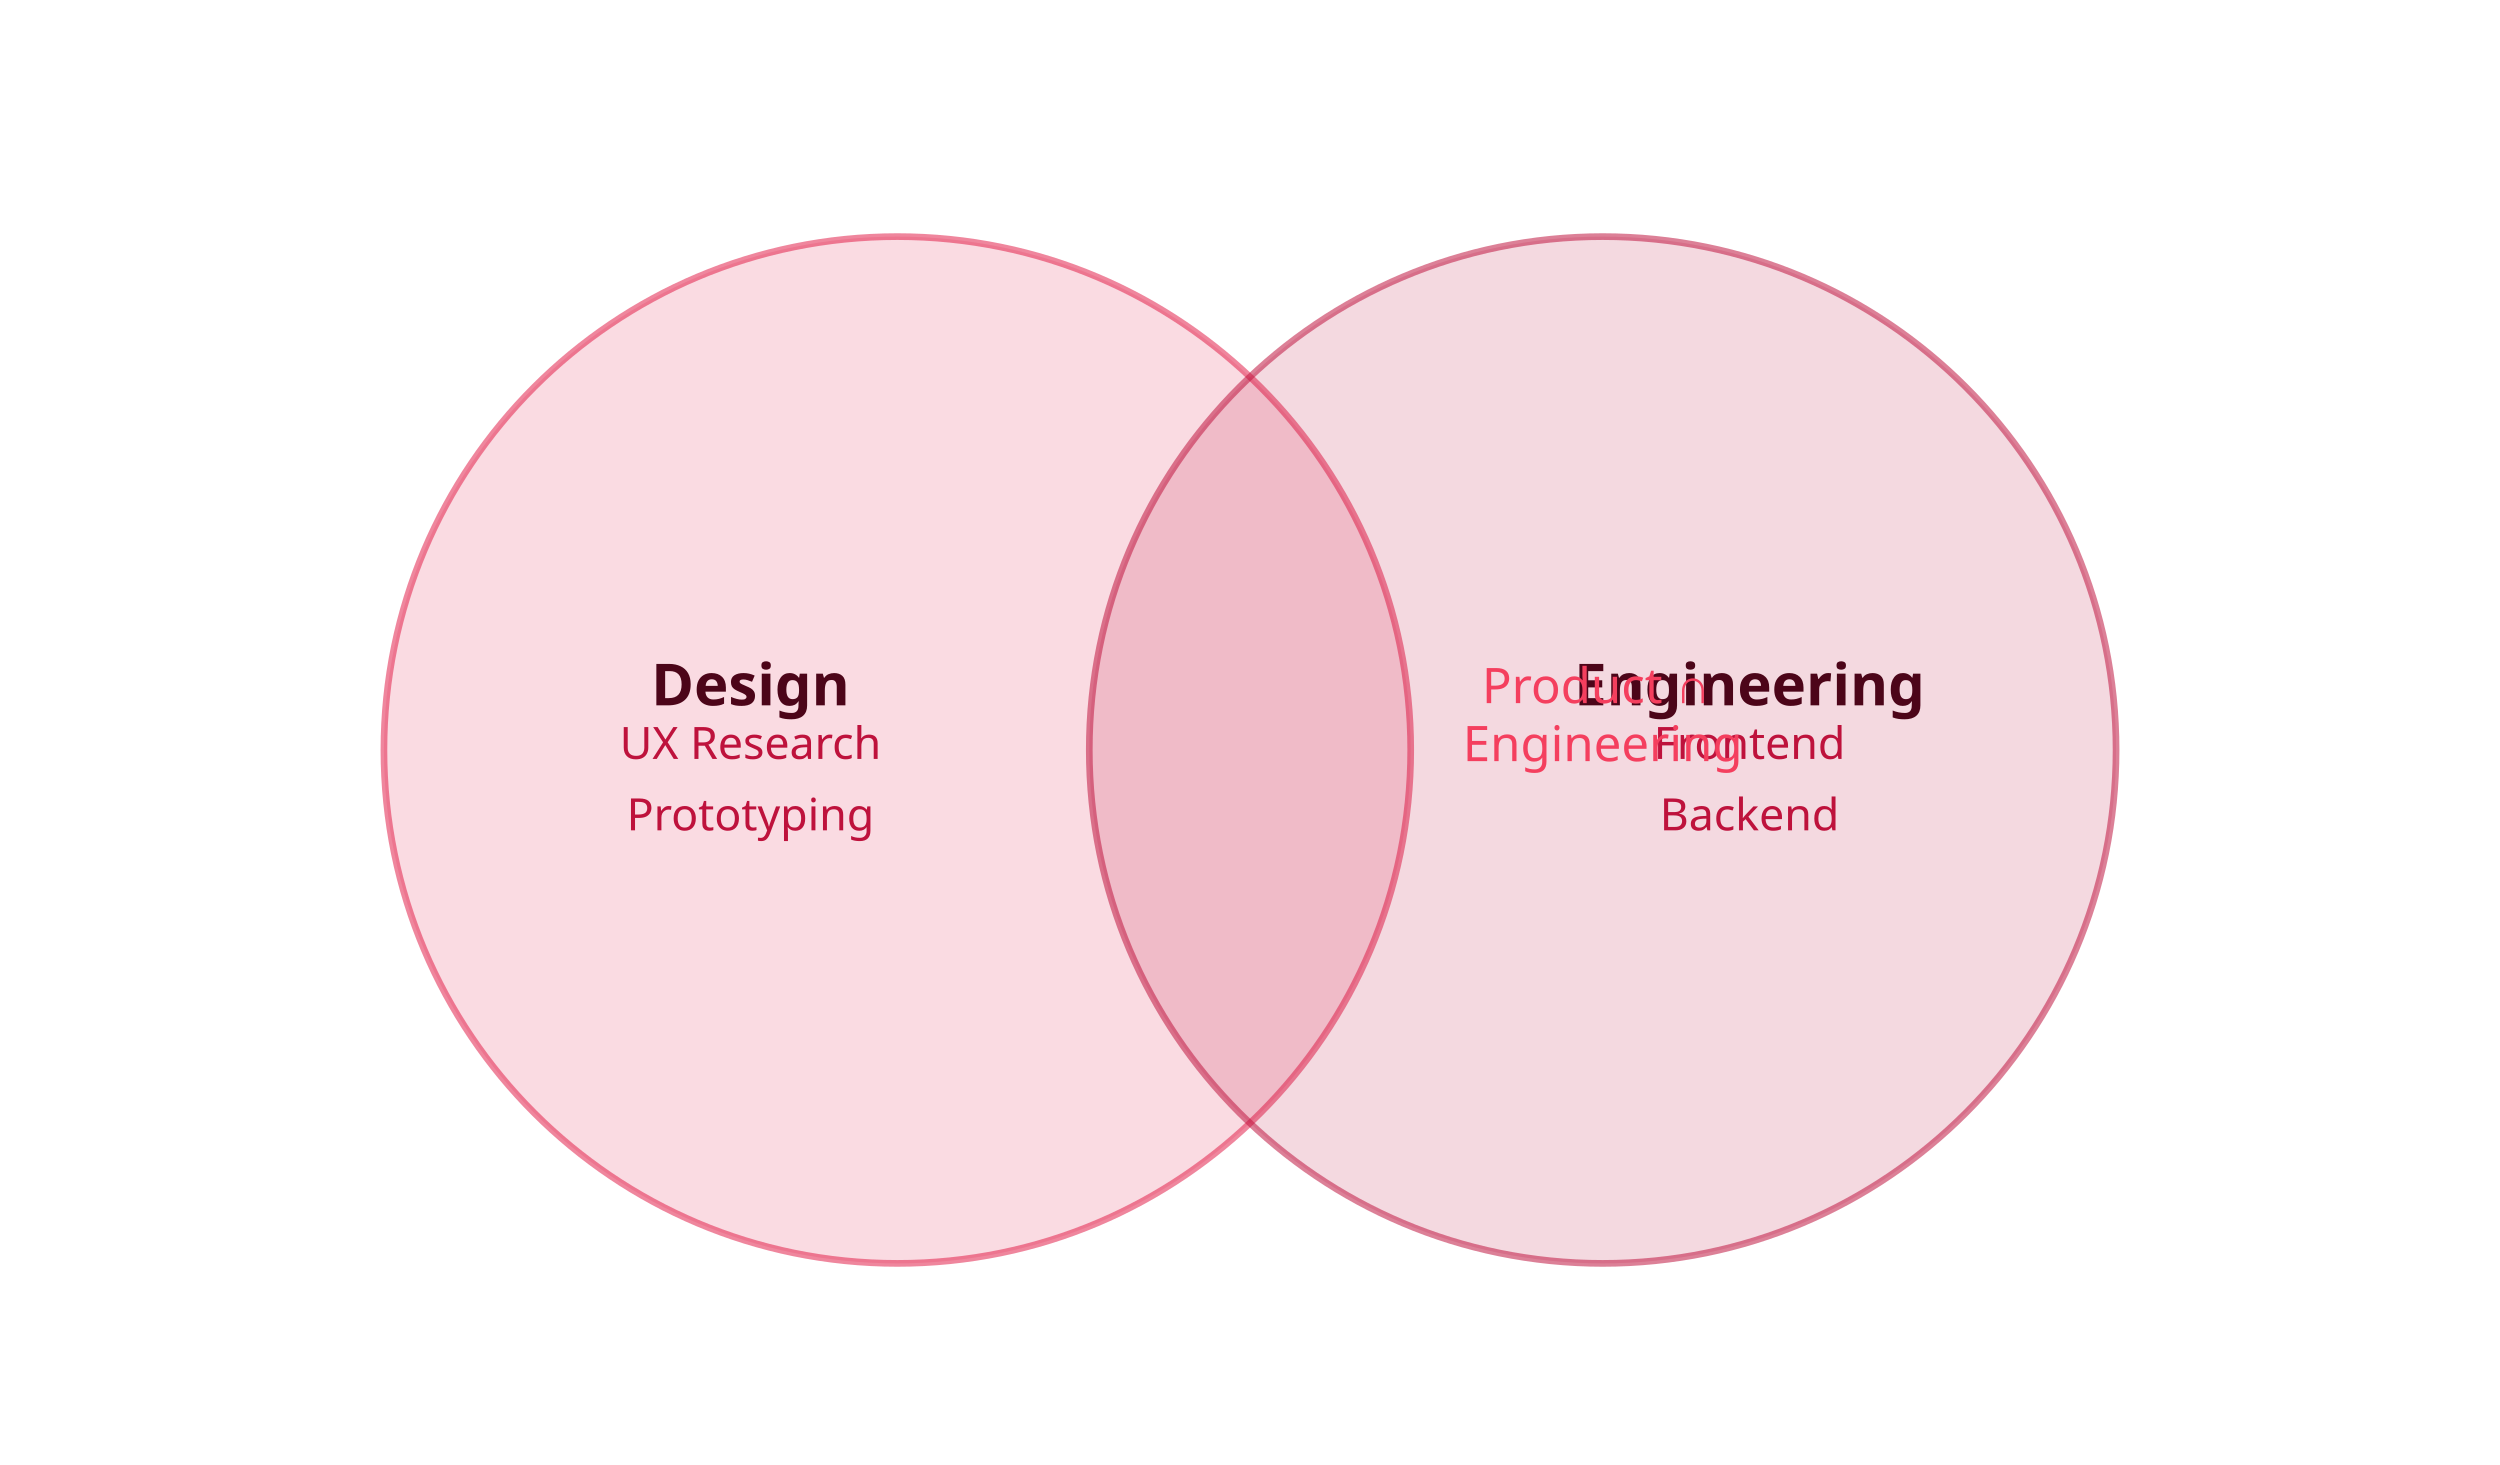
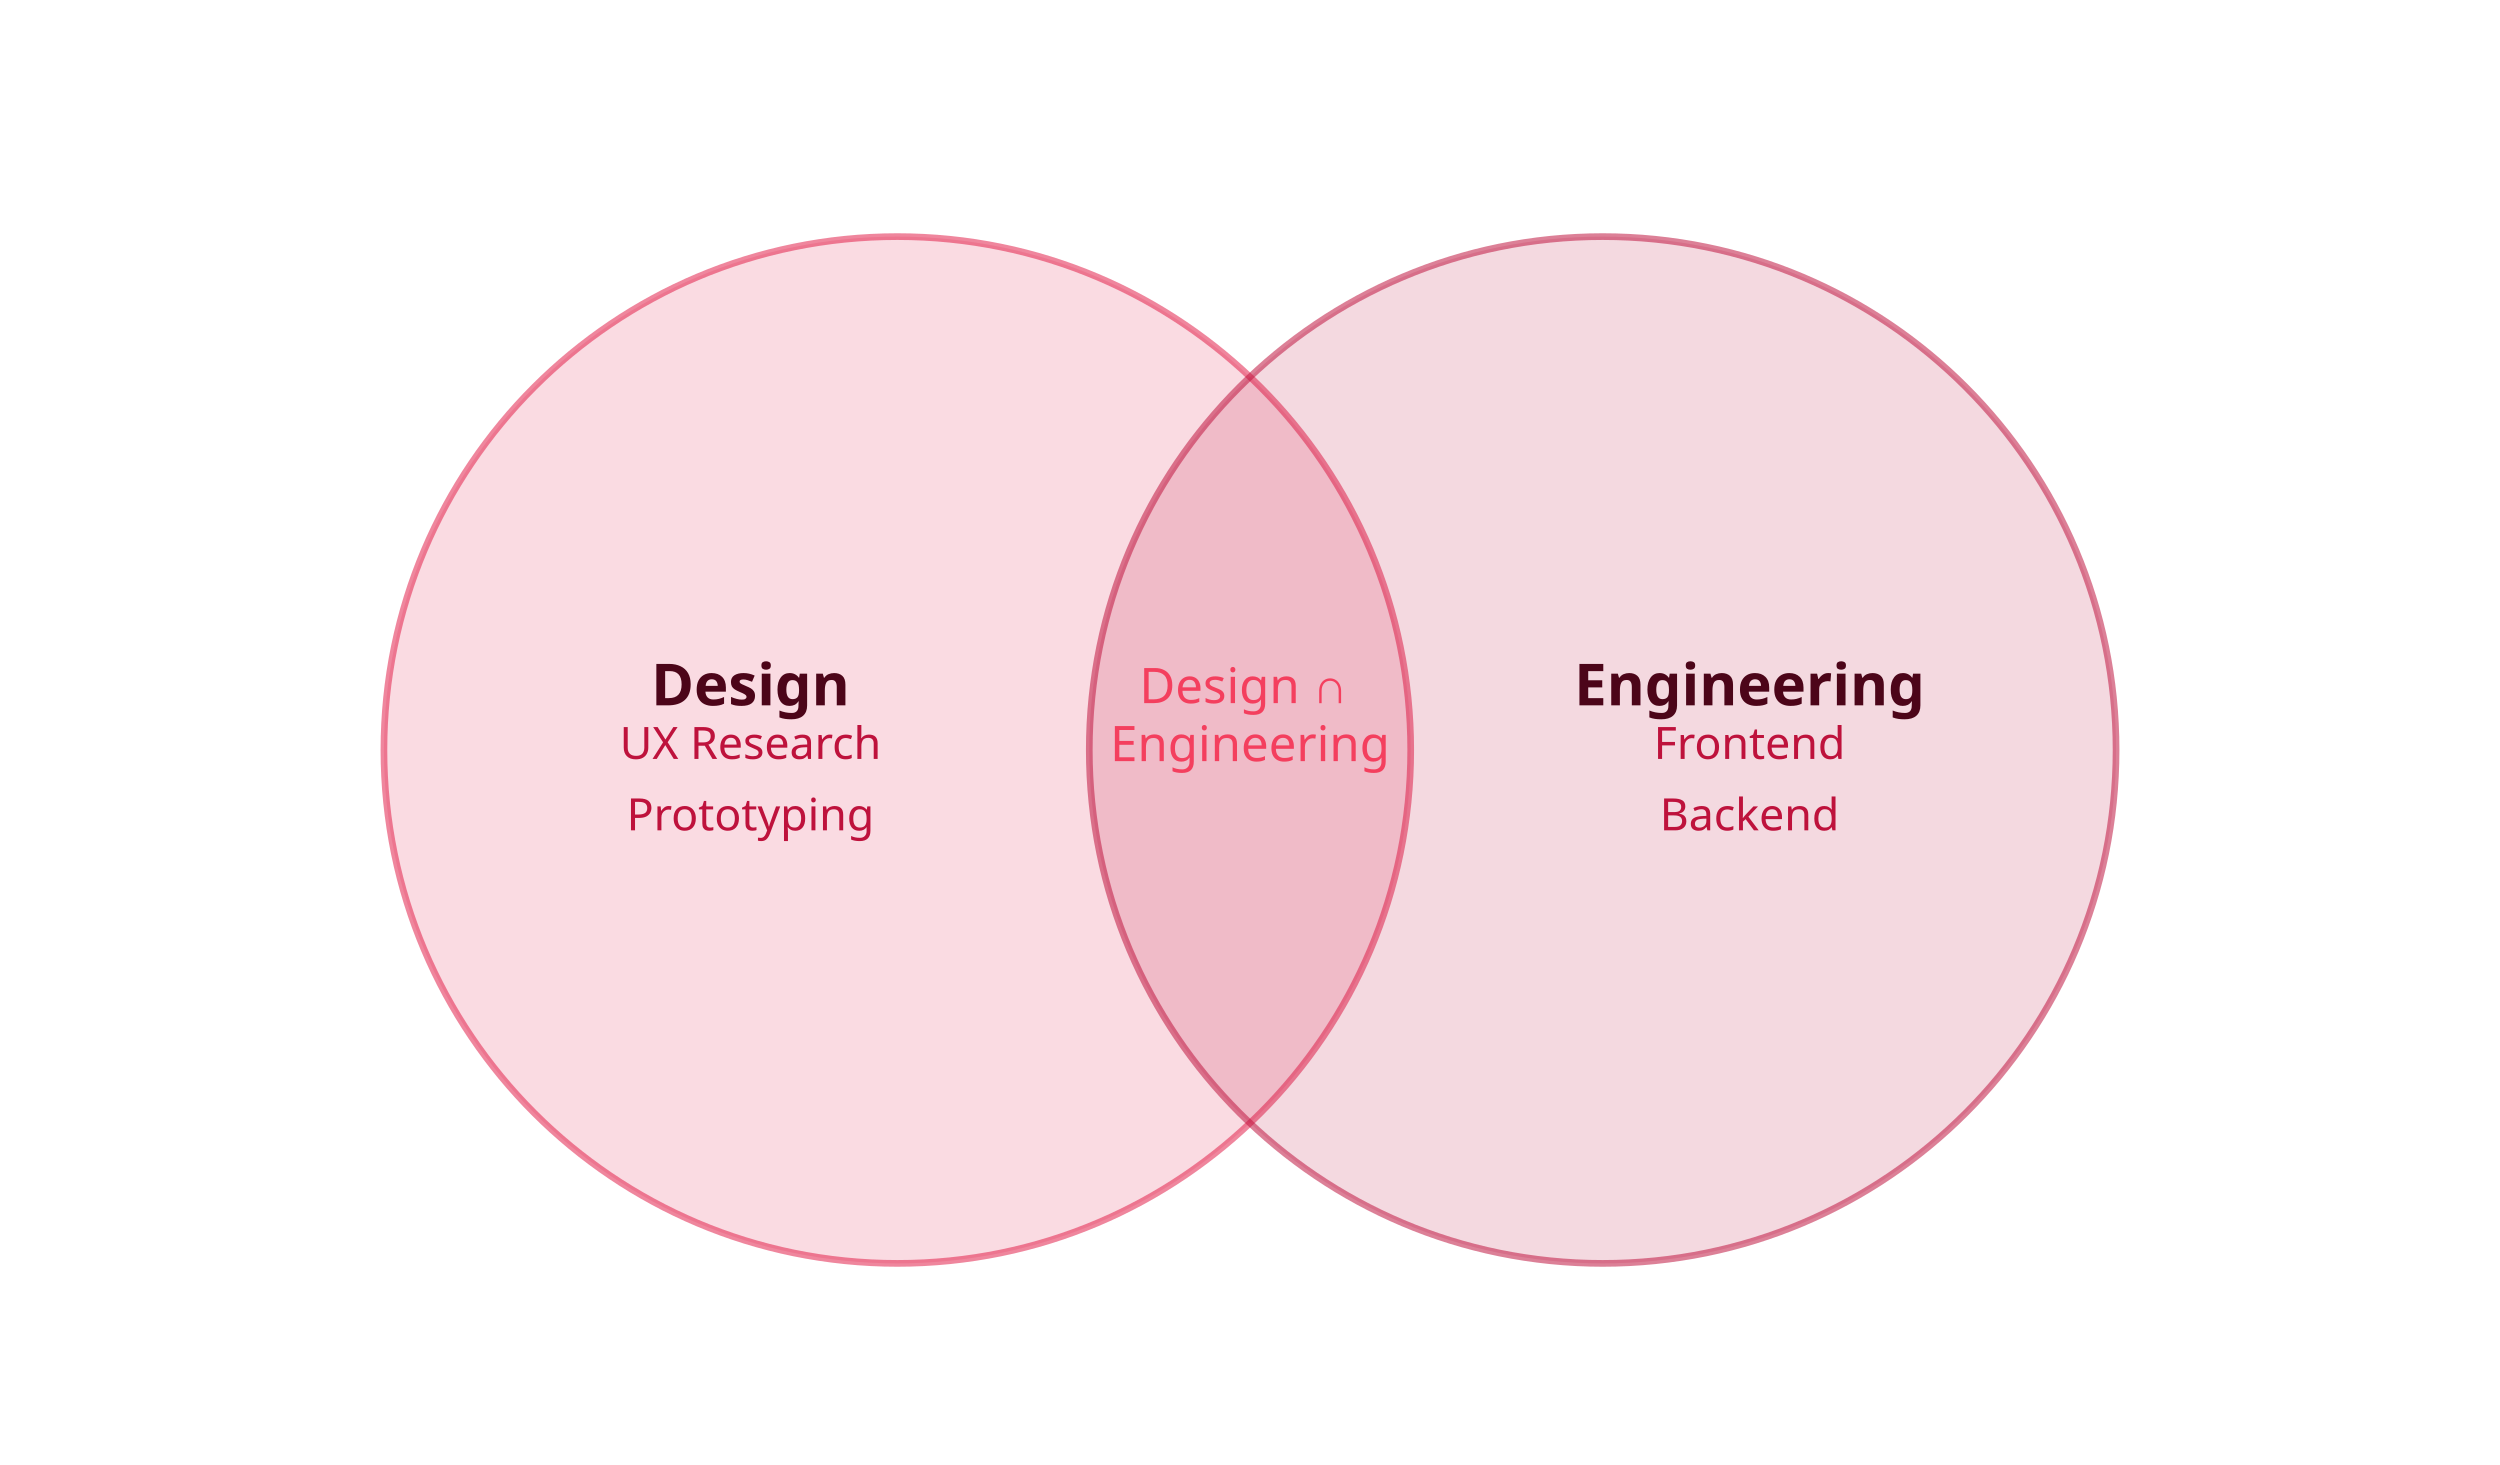
- <svg xmlns="http://www.w3.org/2000/svg" data-mdart-scope="mdart-s1h0cfm3" viewBox="0 0 560 328" style="width:100%;height:auto;background:#fff1f2;border-radius:8px">
-   <style>@keyframes mdart-s1h0cfm3-mdart-enter{from{opacity:0}to{opacity:1}}@keyframes mdart-s1h0cfm3-mdart-bar-grow{from{transform:matrix(0,0,0,1,0,0)}to{transform:matrix(1,0,0,1,0,0)}}@keyframes mdart-s1h0cfm3-mdart-stroke-grow{from{stroke-dashoffset:1}to{stroke-dashoffset:0}}@keyframes mdart-s1h0cfm3-mdart-marker-pop{from{opacity:0}to{opacity:1}}@keyframes mdart-s1h0cfm3-mdart-bright-loop{0%,100%{filter:brightness(1.4) saturate(1.25) drop-shadow(0 0 6px rgba(255,255,255,.4))}22.6%{filter:brightness(1) saturate(1)}93.1%{filter:brightness(1) saturate(1)}}[data-mdart-scope="mdart-s1h0cfm3"] .mdart-n0{animation:mdart-s1h0cfm3-mdart-enter 768ms ease-out 0ms 1 both}[data-mdart-scope="mdart-s1h0cfm3"] .mdart-n0 rect:not(.mdart-no-glow),[data-mdart-scope="mdart-s1h0cfm3"] .mdart-n0 circle:not(.mdart-no-glow),[data-mdart-scope="mdart-s1h0cfm3"] .mdart-n0 polygon:not(.mdart-no-glow),[data-mdart-scope="mdart-s1h0cfm3"] .mdart-n0 ellipse:not(.mdart-no-glow){animation:mdart-s1h0cfm3-mdart-bright-loop 7200ms ease-in-out 3802ms infinite}[data-mdart-scope="mdart-s1h0cfm3"] .mdart-n0 .mdart-glow-text{animation:mdart-s1h0cfm3-mdart-bright-loop 7200ms ease-in-out 3802ms infinite}[data-mdart-scope="mdart-s1h0cfm3"] .mdart-n0 .mdart-glow-stroke{animation:mdart-s1h0cfm3-mdart-bright-loop 7200ms ease-in-out 3802ms infinite}[data-mdart-scope="mdart-s1h0cfm3"] .mdart-n0 .mdart-bar-grow{transform-box:fill-box;transform-origin:left center;animation:mdart-s1h0cfm3-mdart-bar-grow 900ms ease-out 576ms 1 both}[data-mdart-scope="mdart-s1h0cfm3"] .mdart-n0 .mdart-stroke-grow{stroke-dasharray:1;stroke-dashoffset:1;animation:mdart-s1h0cfm3-mdart-stroke-grow 900ms ease-out 576ms 1 both}[data-mdart-scope="mdart-s1h0cfm3"] .mdart-n0 .mdart-marker-pop{opacity:0;animation:mdart-s1h0cfm3-mdart-marker-pop 180ms ease-out 1476ms 1 both}[data-mdart-scope="mdart-s1h0cfm3"] .mdart-arr-n0{animation:mdart-s1h0cfm3-mdart-enter 768ms ease-out 0ms 1 both}[data-mdart-scope="mdart-s1h0cfm3"] .mdart-n1{animation:mdart-s1h0cfm3-mdart-enter 768ms ease-out 1067ms 1 both}[data-mdart-scope="mdart-s1h0cfm3"] .mdart-n1 rect:not(.mdart-no-glow),[data-mdart-scope="mdart-s1h0cfm3"] .mdart-n1 circle:not(.mdart-no-glow),[data-mdart-scope="mdart-s1h0cfm3"] .mdart-n1 polygon:not(.mdart-no-glow),[data-mdart-scope="mdart-s1h0cfm3"] .mdart-n1 ellipse:not(.mdart-no-glow){animation:mdart-s1h0cfm3-mdart-bright-loop 7200ms ease-in-out 5602ms infinite}[data-mdart-scope="mdart-s1h0cfm3"] .mdart-n1 .mdart-glow-text{animation:mdart-s1h0cfm3-mdart-bright-loop 7200ms ease-in-out 5602ms infinite}[data-mdart-scope="mdart-s1h0cfm3"] .mdart-n1 .mdart-glow-stroke{animation:mdart-s1h0cfm3-mdart-bright-loop 7200ms ease-in-out 5602ms infinite}[data-mdart-scope="mdart-s1h0cfm3"] .mdart-n1 .mdart-bar-grow{transform-box:fill-box;transform-origin:left center;animation:mdart-s1h0cfm3-mdart-bar-grow 900ms ease-out 1643ms 1 both}[data-mdart-scope="mdart-s1h0cfm3"] .mdart-n1 .mdart-stroke-grow{stroke-dasharray:1;stroke-dashoffset:1;animation:mdart-s1h0cfm3-mdart-stroke-grow 900ms ease-out 1643ms 1 both}[data-mdart-scope="mdart-s1h0cfm3"] .mdart-n1 .mdart-marker-pop{opacity:0;animation:mdart-s1h0cfm3-mdart-marker-pop 180ms ease-out 2543ms 1 both}[data-mdart-scope="mdart-s1h0cfm3"] .mdart-arr-n1{animation:mdart-s1h0cfm3-mdart-enter 768ms ease-out 1067ms 1 both}[data-mdart-scope="mdart-s1h0cfm3"] .mdart-n2{animation:mdart-s1h0cfm3-mdart-enter 768ms ease-out 2134ms 1 both}[data-mdart-scope="mdart-s1h0cfm3"] .mdart-n2 rect:not(.mdart-no-glow),[data-mdart-scope="mdart-s1h0cfm3"] .mdart-n2 circle:not(.mdart-no-glow),[data-mdart-scope="mdart-s1h0cfm3"] .mdart-n2 polygon:not(.mdart-no-glow),[data-mdart-scope="mdart-s1h0cfm3"] .mdart-n2 ellipse:not(.mdart-no-glow){animation:mdart-s1h0cfm3-mdart-bright-loop 7200ms ease-in-out 7402ms infinite}[data-mdart-scope="mdart-s1h0cfm3"] .mdart-n2 .mdart-glow-text{animation:mdart-s1h0cfm3-mdart-bright-loop 7200ms ease-in-out 7402ms infinite}[data-mdart-scope="mdart-s1h0cfm3"] .mdart-n2 .mdart-glow-stroke{animation:mdart-s1h0cfm3-mdart-bright-loop 7200ms ease-in-out 7402ms infinite}[data-mdart-scope="mdart-s1h0cfm3"] .mdart-n2 .mdart-bar-grow{transform-box:fill-box;transform-origin:left center;animation:mdart-s1h0cfm3-mdart-bar-grow 900ms ease-out 2710ms 1 both}[data-mdart-scope="mdart-s1h0cfm3"] .mdart-n2 .mdart-stroke-grow{stroke-dasharray:1;stroke-dashoffset:1;animation:mdart-s1h0cfm3-mdart-stroke-grow 900ms ease-out 2710ms 1 both}[data-mdart-scope="mdart-s1h0cfm3"] .mdart-n2 .mdart-marker-pop{opacity:0;animation:mdart-s1h0cfm3-mdart-marker-pop 180ms ease-out 3610ms 1 both}[data-mdart-scope="mdart-s1h0cfm3"] .mdart-arr-n2{animation:mdart-s1h0cfm3-mdart-enter 768ms ease-out 2134ms 1 both}</style>
+ <svg xmlns="http://www.w3.org/2000/svg" data-mdart-scope="mdart-sfau4mm" viewBox="0 0 560 328" style="width:100%;height:auto;background:#fff1f2;border-radius:8px">
+   <style>@keyframes mdart-sfau4mm-mdart-enter{from{opacity:0}to{opacity:1}}@keyframes mdart-sfau4mm-mdart-bar-grow{from{transform:matrix(0,0,0,1,0,0)}to{transform:matrix(1,0,0,1,0,0)}}@keyframes mdart-sfau4mm-mdart-stroke-grow{from{stroke-dashoffset:1}to{stroke-dashoffset:0}}@keyframes mdart-sfau4mm-mdart-marker-pop{from{opacity:0}to{opacity:1}}@keyframes mdart-sfau4mm-mdart-bright-loop{0%,100%{filter:brightness(1.4) saturate(1.25) drop-shadow(0 0 6px rgba(255,255,255,.4))}22.6%{filter:brightness(1) saturate(1)}93.1%{filter:brightness(1) saturate(1)}}[data-mdart-scope="mdart-sfau4mm"] .mdart-n0{animation:mdart-sfau4mm-mdart-enter 768ms ease-out 0ms 1 both}[data-mdart-scope="mdart-sfau4mm"] .mdart-n0 rect:not(.mdart-no-glow),[data-mdart-scope="mdart-sfau4mm"] .mdart-n0 circle:not(.mdart-no-glow),[data-mdart-scope="mdart-sfau4mm"] .mdart-n0 polygon:not(.mdart-no-glow),[data-mdart-scope="mdart-sfau4mm"] .mdart-n0 ellipse:not(.mdart-no-glow){animation:mdart-sfau4mm-mdart-bright-loop 7200ms ease-in-out 3802ms infinite}[data-mdart-scope="mdart-sfau4mm"] .mdart-n0 .mdart-glow-text{animation:mdart-sfau4mm-mdart-bright-loop 7200ms ease-in-out 3802ms infinite}[data-mdart-scope="mdart-sfau4mm"] .mdart-n0 .mdart-glow-stroke{animation:mdart-sfau4mm-mdart-bright-loop 7200ms ease-in-out 3802ms infinite}[data-mdart-scope="mdart-sfau4mm"] .mdart-n0 .mdart-bar-grow{transform-box:fill-box;transform-origin:left center;animation:mdart-sfau4mm-mdart-bar-grow 900ms ease-out 576ms 1 both}[data-mdart-scope="mdart-sfau4mm"] .mdart-n0 .mdart-stroke-grow{stroke-dasharray:1;stroke-dashoffset:1;animation:mdart-sfau4mm-mdart-stroke-grow 900ms ease-out 576ms 1 both}[data-mdart-scope="mdart-sfau4mm"] .mdart-n0 .mdart-marker-pop{opacity:0;animation:mdart-sfau4mm-mdart-marker-pop 180ms ease-out 1476ms 1 both}[data-mdart-scope="mdart-sfau4mm"] .mdart-arr-n0{animation:mdart-sfau4mm-mdart-enter 768ms ease-out 0ms 1 both}[data-mdart-scope="mdart-sfau4mm"] .mdart-n1{animation:mdart-sfau4mm-mdart-enter 768ms ease-out 1067ms 1 both}[data-mdart-scope="mdart-sfau4mm"] .mdart-n1 rect:not(.mdart-no-glow),[data-mdart-scope="mdart-sfau4mm"] .mdart-n1 circle:not(.mdart-no-glow),[data-mdart-scope="mdart-sfau4mm"] .mdart-n1 polygon:not(.mdart-no-glow),[data-mdart-scope="mdart-sfau4mm"] .mdart-n1 ellipse:not(.mdart-no-glow){animation:mdart-sfau4mm-mdart-bright-loop 7200ms ease-in-out 5602ms infinite}[data-mdart-scope="mdart-sfau4mm"] .mdart-n1 .mdart-glow-text{animation:mdart-sfau4mm-mdart-bright-loop 7200ms ease-in-out 5602ms infinite}[data-mdart-scope="mdart-sfau4mm"] .mdart-n1 .mdart-glow-stroke{animation:mdart-sfau4mm-mdart-bright-loop 7200ms ease-in-out 5602ms infinite}[data-mdart-scope="mdart-sfau4mm"] .mdart-n1 .mdart-bar-grow{transform-box:fill-box;transform-origin:left center;animation:mdart-sfau4mm-mdart-bar-grow 900ms ease-out 1643ms 1 both}[data-mdart-scope="mdart-sfau4mm"] .mdart-n1 .mdart-stroke-grow{stroke-dasharray:1;stroke-dashoffset:1;animation:mdart-sfau4mm-mdart-stroke-grow 900ms ease-out 1643ms 1 both}[data-mdart-scope="mdart-sfau4mm"] .mdart-n1 .mdart-marker-pop{opacity:0;animation:mdart-sfau4mm-mdart-marker-pop 180ms ease-out 2543ms 1 both}[data-mdart-scope="mdart-sfau4mm"] .mdart-arr-n1{animation:mdart-sfau4mm-mdart-enter 768ms ease-out 1067ms 1 both}[data-mdart-scope="mdart-sfau4mm"] .mdart-n2{animation:mdart-sfau4mm-mdart-enter 768ms ease-out 2134ms 1 both}[data-mdart-scope="mdart-sfau4mm"] .mdart-n2 rect:not(.mdart-no-glow),[data-mdart-scope="mdart-sfau4mm"] .mdart-n2 circle:not(.mdart-no-glow),[data-mdart-scope="mdart-sfau4mm"] .mdart-n2 polygon:not(.mdart-no-glow),[data-mdart-scope="mdart-sfau4mm"] .mdart-n2 ellipse:not(.mdart-no-glow){animation:mdart-sfau4mm-mdart-bright-loop 7200ms ease-in-out 7402ms infinite}[data-mdart-scope="mdart-sfau4mm"] .mdart-n2 .mdart-glow-text{animation:mdart-sfau4mm-mdart-bright-loop 7200ms ease-in-out 7402ms infinite}[data-mdart-scope="mdart-sfau4mm"] .mdart-n2 .mdart-glow-stroke{animation:mdart-sfau4mm-mdart-bright-loop 7200ms ease-in-out 7402ms infinite}[data-mdart-scope="mdart-sfau4mm"] .mdart-n2 .mdart-bar-grow{transform-box:fill-box;transform-origin:left center;animation:mdart-sfau4mm-mdart-bar-grow 900ms ease-out 2710ms 1 both}[data-mdart-scope="mdart-sfau4mm"] .mdart-n2 .mdart-stroke-grow{stroke-dasharray:1;stroke-dashoffset:1;animation:mdart-sfau4mm-mdart-stroke-grow 900ms ease-out 2710ms 1 both}[data-mdart-scope="mdart-sfau4mm"] .mdart-n2 .mdart-marker-pop{opacity:0;animation:mdart-sfau4mm-mdart-marker-pop 180ms ease-out 3610ms 1 both}[data-mdart-scope="mdart-sfau4mm"] .mdart-arr-n2{animation:mdart-sfau4mm-mdart-enter 768ms ease-out 2134ms 1 both}</style>
  <circle class="mdart-n0" cx="201.0" cy="168.0" r="115" fill="#e11d4828" stroke="#e11d4888" stroke-width="1.5" />
  <circle class="mdart-n1" cx="359.0" cy="168.0" r="115" fill="#be123c28" stroke="#be123c88" stroke-width="1.5" />
  <text class="mdart-n0" x="168.1" y="158.0" text-anchor="middle" font-size="13" fill="#4c0519" font-family="'Noto Sans', 'Noto Sans CJK', Inter, -apple-system, BlinkMacSystemFont, 'Segoe UI', Roboto, 'Helvetica Neue', Arial, sans-serif" font-weight="600">
    <tspan x="168.1" dy="0">Design</tspan>
  </text>
  <text class="mdart-n0" x="168.1" y="170.0" text-anchor="middle" font-size="10" fill="#be123c" font-family="'Noto Sans', 'Noto Sans CJK', Inter, -apple-system, BlinkMacSystemFont, 'Segoe UI', Roboto, 'Helvetica Neue', Arial, sans-serif">UX Research</text>
  <text class="mdart-n0" x="168.1" y="186.0" text-anchor="middle" font-size="10" fill="#be123c" font-family="'Noto Sans', 'Noto Sans CJK', Inter, -apple-system, BlinkMacSystemFont, 'Segoe UI', Roboto, 'Helvetica Neue', Arial, sans-serif">Prototyping</text>
  <text class="mdart-n1" x="391.9" y="158.0" text-anchor="middle" font-size="13" fill="#4c0519" font-family="'Noto Sans', 'Noto Sans CJK', Inter, -apple-system, BlinkMacSystemFont, 'Segoe UI', Roboto, 'Helvetica Neue', Arial, sans-serif" font-weight="600">
    <tspan x="391.9" dy="0">Engineering</tspan>
  </text>
  <text class="mdart-n1" x="391.9" y="170.0" text-anchor="middle" font-size="10" fill="#be123c" font-family="'Noto Sans', 'Noto Sans CJK', Inter, -apple-system, BlinkMacSystemFont, 'Segoe UI', Roboto, 'Helvetica Neue', Arial, sans-serif">Frontend</text>
  <text class="mdart-n1" x="391.9" y="186.0" text-anchor="middle" font-size="10" fill="#be123c" font-family="'Noto Sans', 'Noto Sans CJK', Inter, -apple-system, BlinkMacSystemFont, 'Segoe UI', Roboto, 'Helvetica Neue', Arial, sans-serif">Backend</text>
-   <text class="mdart-n2" x="359.0" y="157.5" text-anchor="middle" font-size="11" fill="#f43f5e" font-family="'Noto Sans', 'Noto Sans CJK', Inter, -apple-system, BlinkMacSystemFont, 'Segoe UI', Roboto, 'Helvetica Neue', Arial, sans-serif" font-weight="500">
-     <tspan x="359.0" dy="0">Product ∩</tspan>
-     <tspan x="359.0" dy="13">Engineering</tspan>
+   <text class="mdart-n2" x="280.0" y="157.5" text-anchor="middle" font-size="11" fill="#f43f5e" font-family="'Noto Sans', 'Noto Sans CJK', Inter, -apple-system, BlinkMacSystemFont, 'Segoe UI', Roboto, 'Helvetica Neue', Arial, sans-serif" font-weight="500">
+     <tspan x="280.0" dy="0">Design ∩</tspan>
+     <tspan x="280.0" dy="13">Engineering</tspan>
  </text>
</svg>
